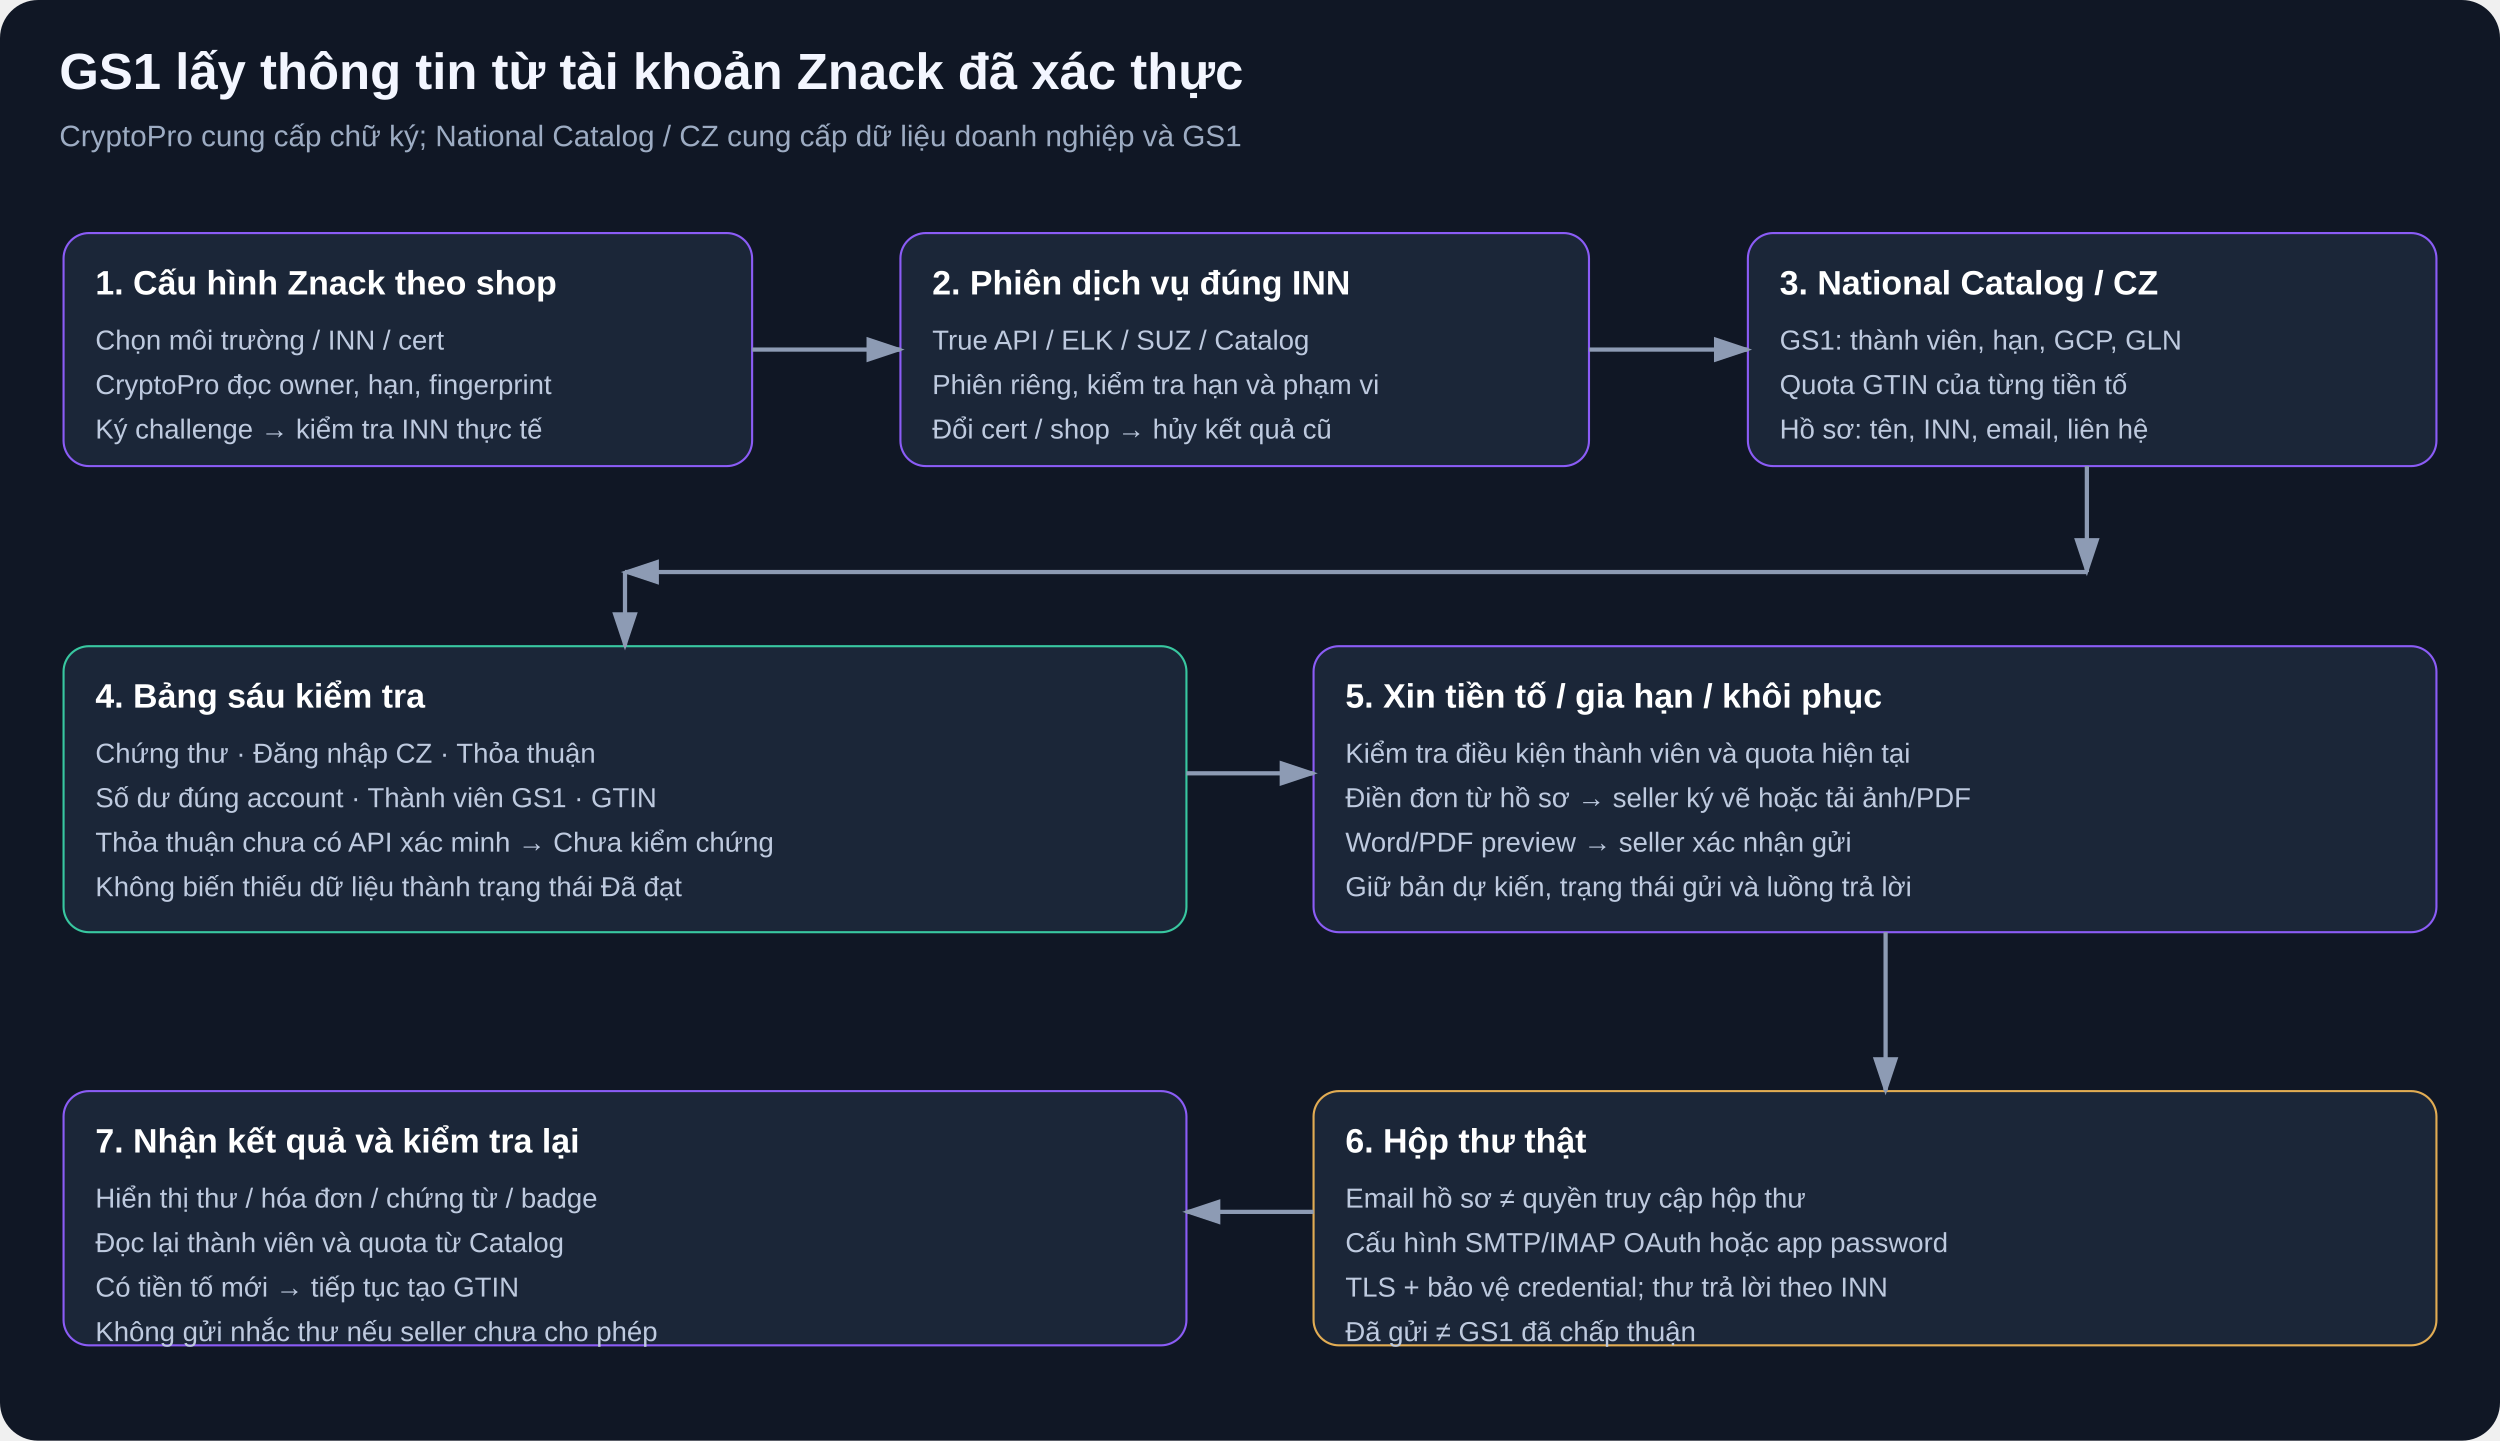
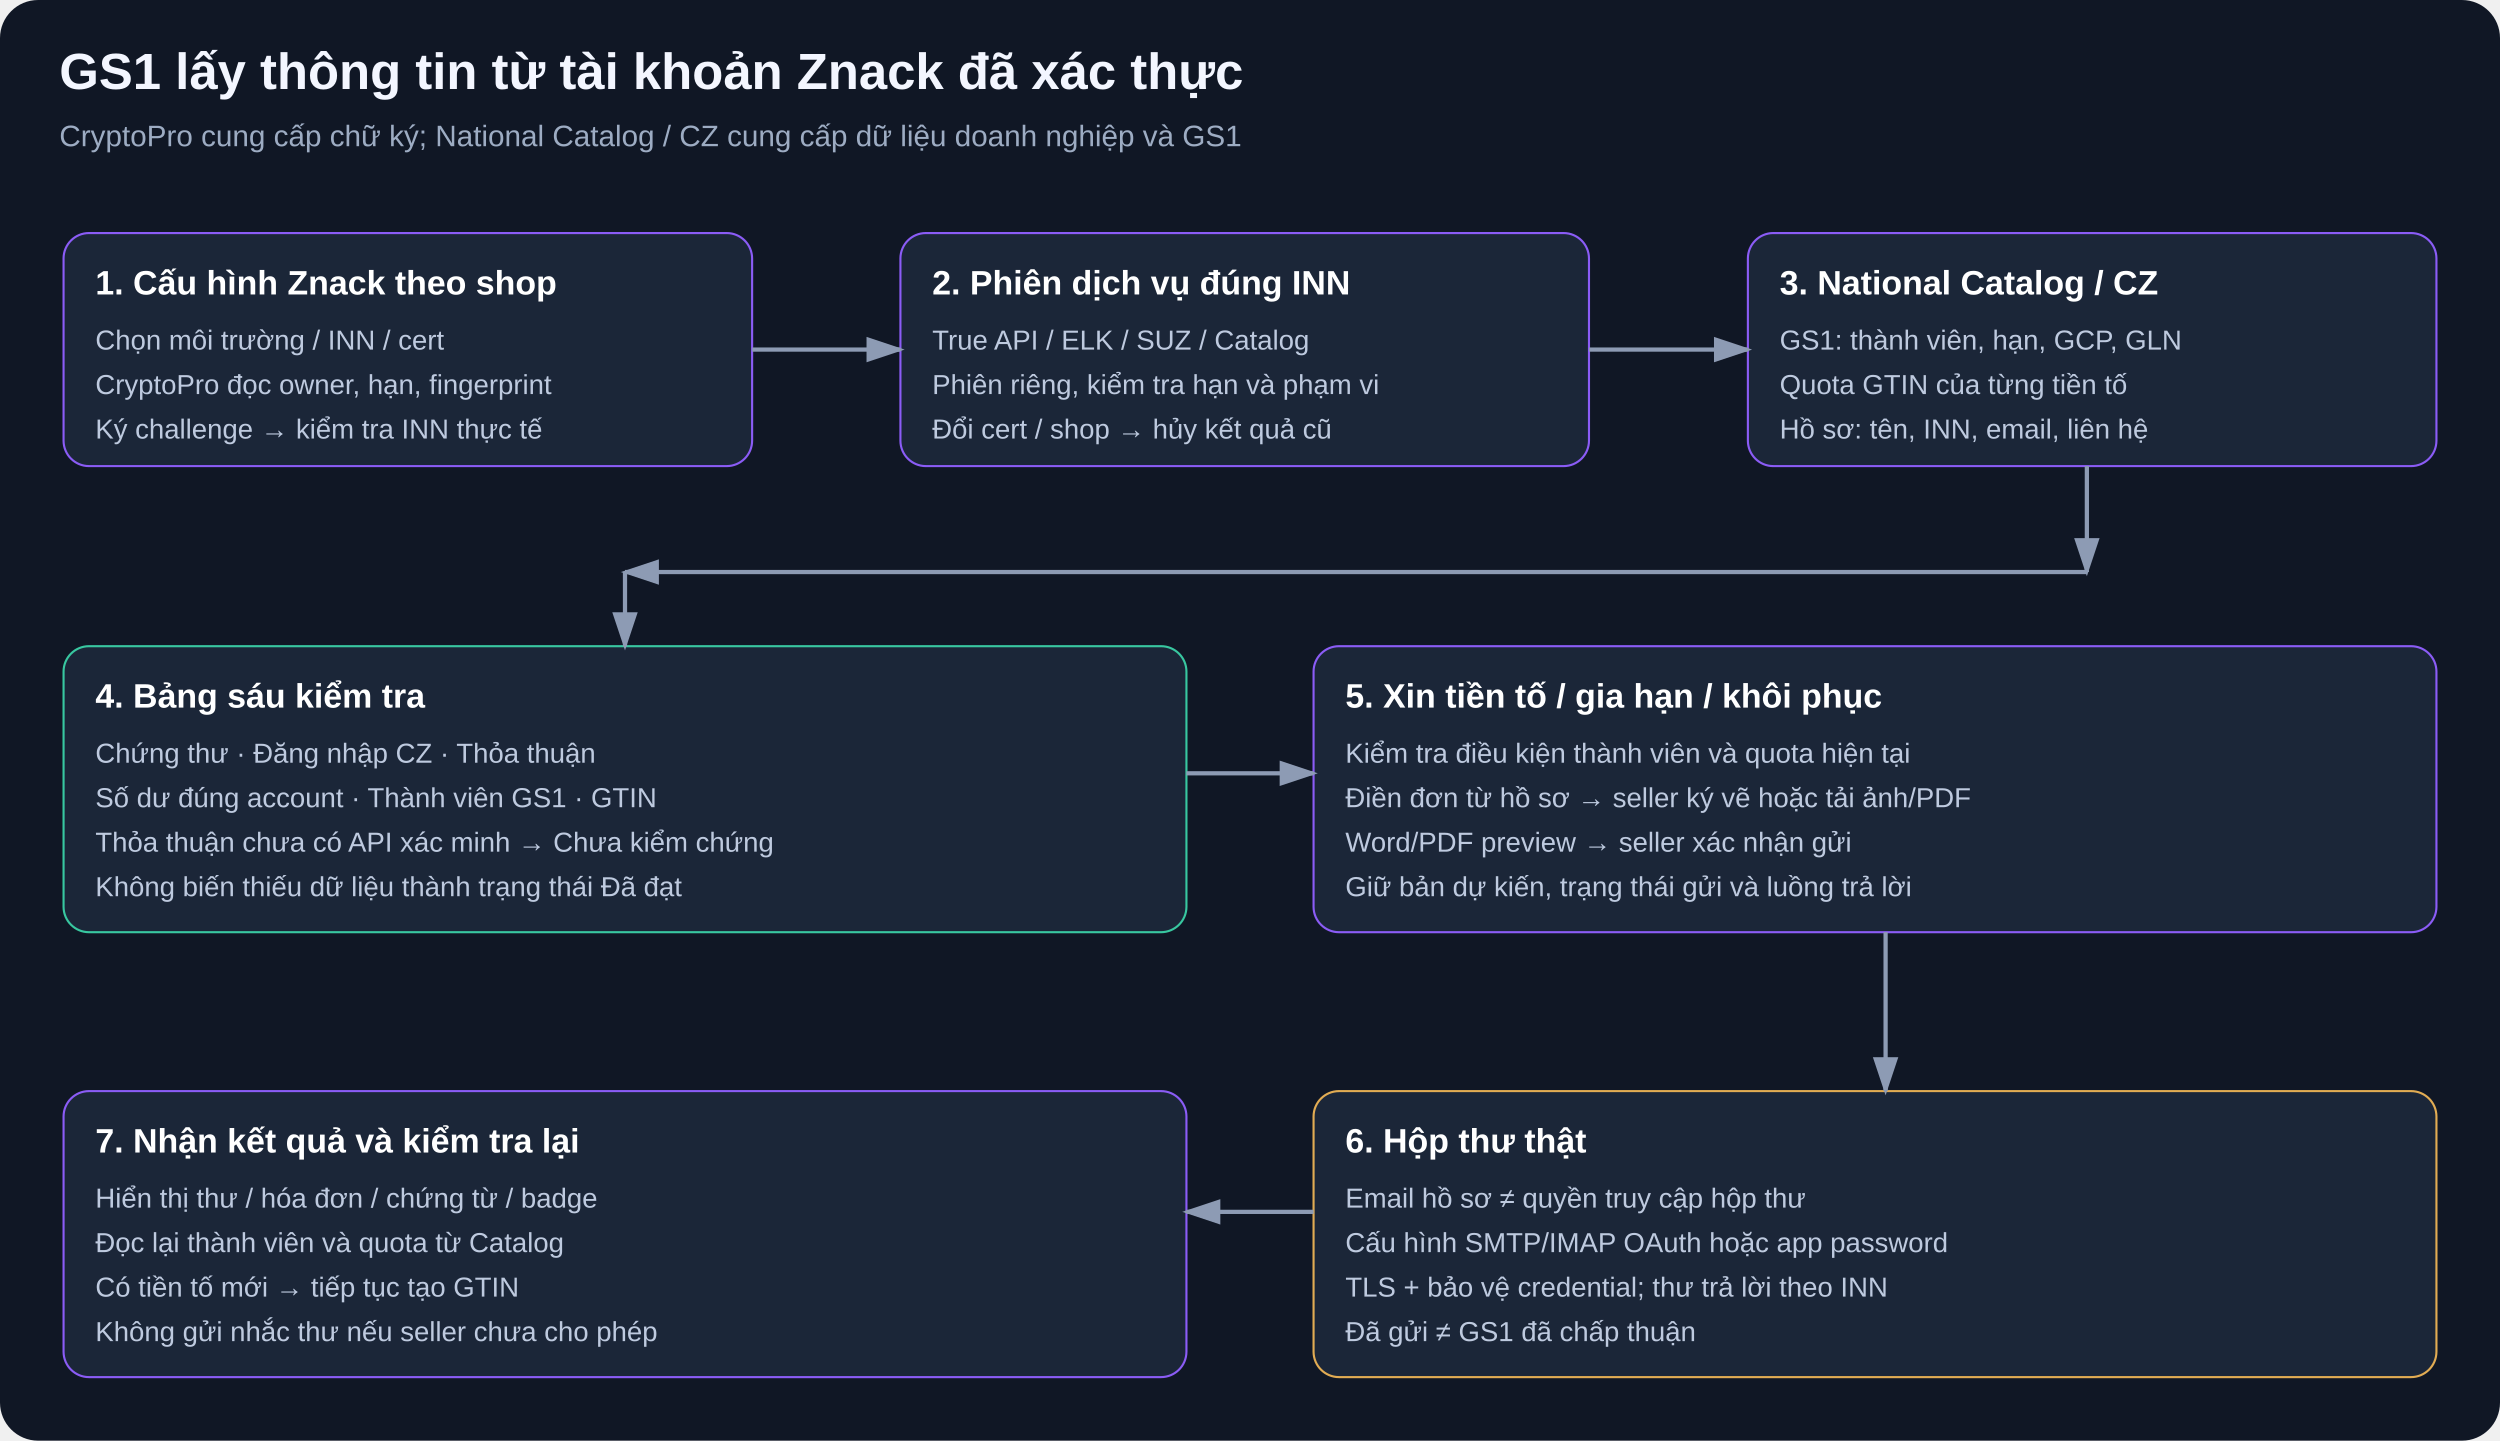
<svg xmlns="http://www.w3.org/2000/svg" role="img" aria-label="GS1 lấy thông tin từ tài khoản Znack đã xác thực" viewBox="0 0 1180 680">
  <defs>
    <marker id="arrow" markerWidth="10" markerHeight="10" refX="8" refY="3" orient="auto">
      <path d="M0,0 L0,6 L9,3 z" fill="#8d9bb4" />
    </marker>
  </defs>
  <rect width="1180" height="680" rx="18" fill="#101725" />
  <g font-family="Segoe UI,Arial,sans-serif">
    <text x="28" y="42" fill="#f3f6ff" font-size="24" font-weight="700">GS1 lấy thông tin từ tài khoản Znack đã xác thực</text>
    <text x="28" y="69" fill="#9dacc3" font-size="14">CryptoPro cung cấp chữ ký; National Catalog / CZ cung cấp dữ liệu doanh nghiệp và GS1</text>
    <rect x="30" y="110" width="325" height="110" rx="12" fill="#1b2638" stroke="#8b5cf6" />
    <text x="45" y="139" fill="#ffffff" font-size="16" font-weight="700">1. Cấu hình Znack theo shop</text>
    <text x="45" y="165" fill="#becadf" font-size="13">Chọn môi trường / INN / cert</text>
    <text x="45" y="186" fill="#becadf" font-size="13">CryptoPro đọc owner, hạn, fingerprint</text>
    <text x="45" y="207" fill="#becadf" font-size="13">Ký challenge → kiểm tra INN thực tế</text>
    <rect x="425" y="110" width="325" height="110" rx="12" fill="#1b2638" stroke="#8b5cf6" />
    <text x="440" y="139" fill="#ffffff" font-size="16" font-weight="700">2. Phiên dịch vụ đúng INN</text>
    <text x="440" y="165" fill="#becadf" font-size="13">True API / ELK / SUZ / Catalog</text>
    <text x="440" y="186" fill="#becadf" font-size="13">Phiên riêng, kiểm tra hạn và phạm vi</text>
    <text x="440" y="207" fill="#becadf" font-size="13">Đổi cert / shop → hủy kết quả cũ</text>
    <rect x="825" y="110" width="325" height="110" rx="12" fill="#1b2638" stroke="#8b5cf6" />
    <text x="840" y="139" fill="#ffffff" font-size="16" font-weight="700">3. National Catalog / CZ</text>
    <text x="840" y="165" fill="#becadf" font-size="13">GS1: thành viên, hạn, GCP, GLN</text>
    <text x="840" y="186" fill="#becadf" font-size="13">Quota GTIN của từng tiền tố</text>
    <text x="840" y="207" fill="#becadf" font-size="13">Hồ sơ: tên, INN, email, liên hệ</text>
    <path d="M355,165 L425,165" fill="none" stroke="#8d9bb4" stroke-width="2" marker-end="url(#arrow)" />
    <path d="M750,165 L825,165" fill="none" stroke="#8d9bb4" stroke-width="2" marker-end="url(#arrow)" />
    <rect x="30" y="305" width="530" height="135" rx="12" fill="#1b2638" stroke="#38c7a0" />
    <text x="45" y="334" fill="#ffffff" font-size="16" font-weight="700">4. Bảng sáu kiểm tra</text>
    <text x="45" y="360" fill="#becadf" font-size="13">Chứng thư · Đăng nhập CZ · Thỏa thuận</text>
    <text x="45" y="381" fill="#becadf" font-size="13">Số dư đúng account · Thành viên GS1 · GTIN</text>
    <text x="45" y="402" fill="#becadf" font-size="13">Thỏa thuận chưa có API xác minh → Chưa kiểm chứng</text>
    <text x="45" y="423" fill="#becadf" font-size="13">Không biến thiếu dữ liệu thành trạng thái Đã đạt</text>
    <rect x="620" y="305" width="530" height="135" rx="12" fill="#1b2638" stroke="#8b5cf6" />
    <text x="635" y="334" fill="#ffffff" font-size="16" font-weight="700">5. Xin tiền tố / gia hạn / khôi phục</text>
    <text x="635" y="360" fill="#becadf" font-size="13">Kiểm tra điều kiện thành viên và quota hiện tại</text>
    <text x="635" y="381" fill="#becadf" font-size="13">Điền đơn từ hồ sơ → seller ký vẽ hoặc tải ảnh/PDF</text>
    <text x="635" y="402" fill="#becadf" font-size="13">Word/PDF preview → seller xác nhận gửi</text>
    <text x="635" y="423" fill="#becadf" font-size="13">Giữ bản dự kiến, trạng thái gửi và luồng trả lời</text>
    <path d="M985,220 L985,270" fill="none" stroke="#8d9bb4" stroke-width="2" marker-end="url(#arrow)" />
    <path d="M985,270 L295,270" fill="none" stroke="#8d9bb4" stroke-width="2" marker-end="url(#arrow)" />
    <path d="M295,270 L295,305" fill="none" stroke="#8d9bb4" stroke-width="2" marker-end="url(#arrow)" />
    <path d="M560,365 L620,365" fill="none" stroke="#8d9bb4" stroke-width="2" marker-end="url(#arrow)" />
-     <rect x="620" y="515" width="530" height="120" rx="12" fill="#1b2638" stroke="#e2ac53" />
+     <rect x="620" y="515" width="530" height="135" rx="12" fill="#1b2638" stroke="#e2ac53" />
    <text x="635" y="544" fill="#ffffff" font-size="16" font-weight="700">6. Hộp thư thật</text>
    <text x="635" y="570" fill="#becadf" font-size="13">Email hồ sơ ≠ quyền truy cập hộp thư</text>
    <text x="635" y="591" fill="#becadf" font-size="13">Cấu hình SMTP/IMAP OAuth hoặc app password</text>
    <text x="635" y="612" fill="#becadf" font-size="13">TLS + bảo vệ credential; thư trả lời theo INN</text>
    <text x="635" y="633" fill="#becadf" font-size="13">Đã gửi ≠ GS1 đã chấp thuận</text>
-     <rect x="30" y="515" width="530" height="120" rx="12" fill="#1b2638" stroke="#8b5cf6" />
+     <rect x="30" y="515" width="530" height="135" rx="12" fill="#1b2638" stroke="#8b5cf6" />
    <text x="45" y="544" fill="#ffffff" font-size="16" font-weight="700">7. Nhận kết quả và kiểm tra lại</text>
    <text x="45" y="570" fill="#becadf" font-size="13">Hiển thị thư / hóa đơn / chứng từ / badge</text>
    <text x="45" y="591" fill="#becadf" font-size="13">Đọc lại thành viên và quota từ Catalog</text>
    <text x="45" y="612" fill="#becadf" font-size="13">Có tiền tố mới → tiếp tục tạo GTIN</text>
    <text x="45" y="633" fill="#becadf" font-size="13">Không gửi nhắc thư nếu seller chưa cho phép</text>
    <path d="M890,440 L890,515" fill="none" stroke="#8d9bb4" stroke-width="2" marker-end="url(#arrow)" />
    <path d="M620,572 L560,572" fill="none" stroke="#8d9bb4" stroke-width="2" marker-end="url(#arrow)" />
  </g>
</svg>
